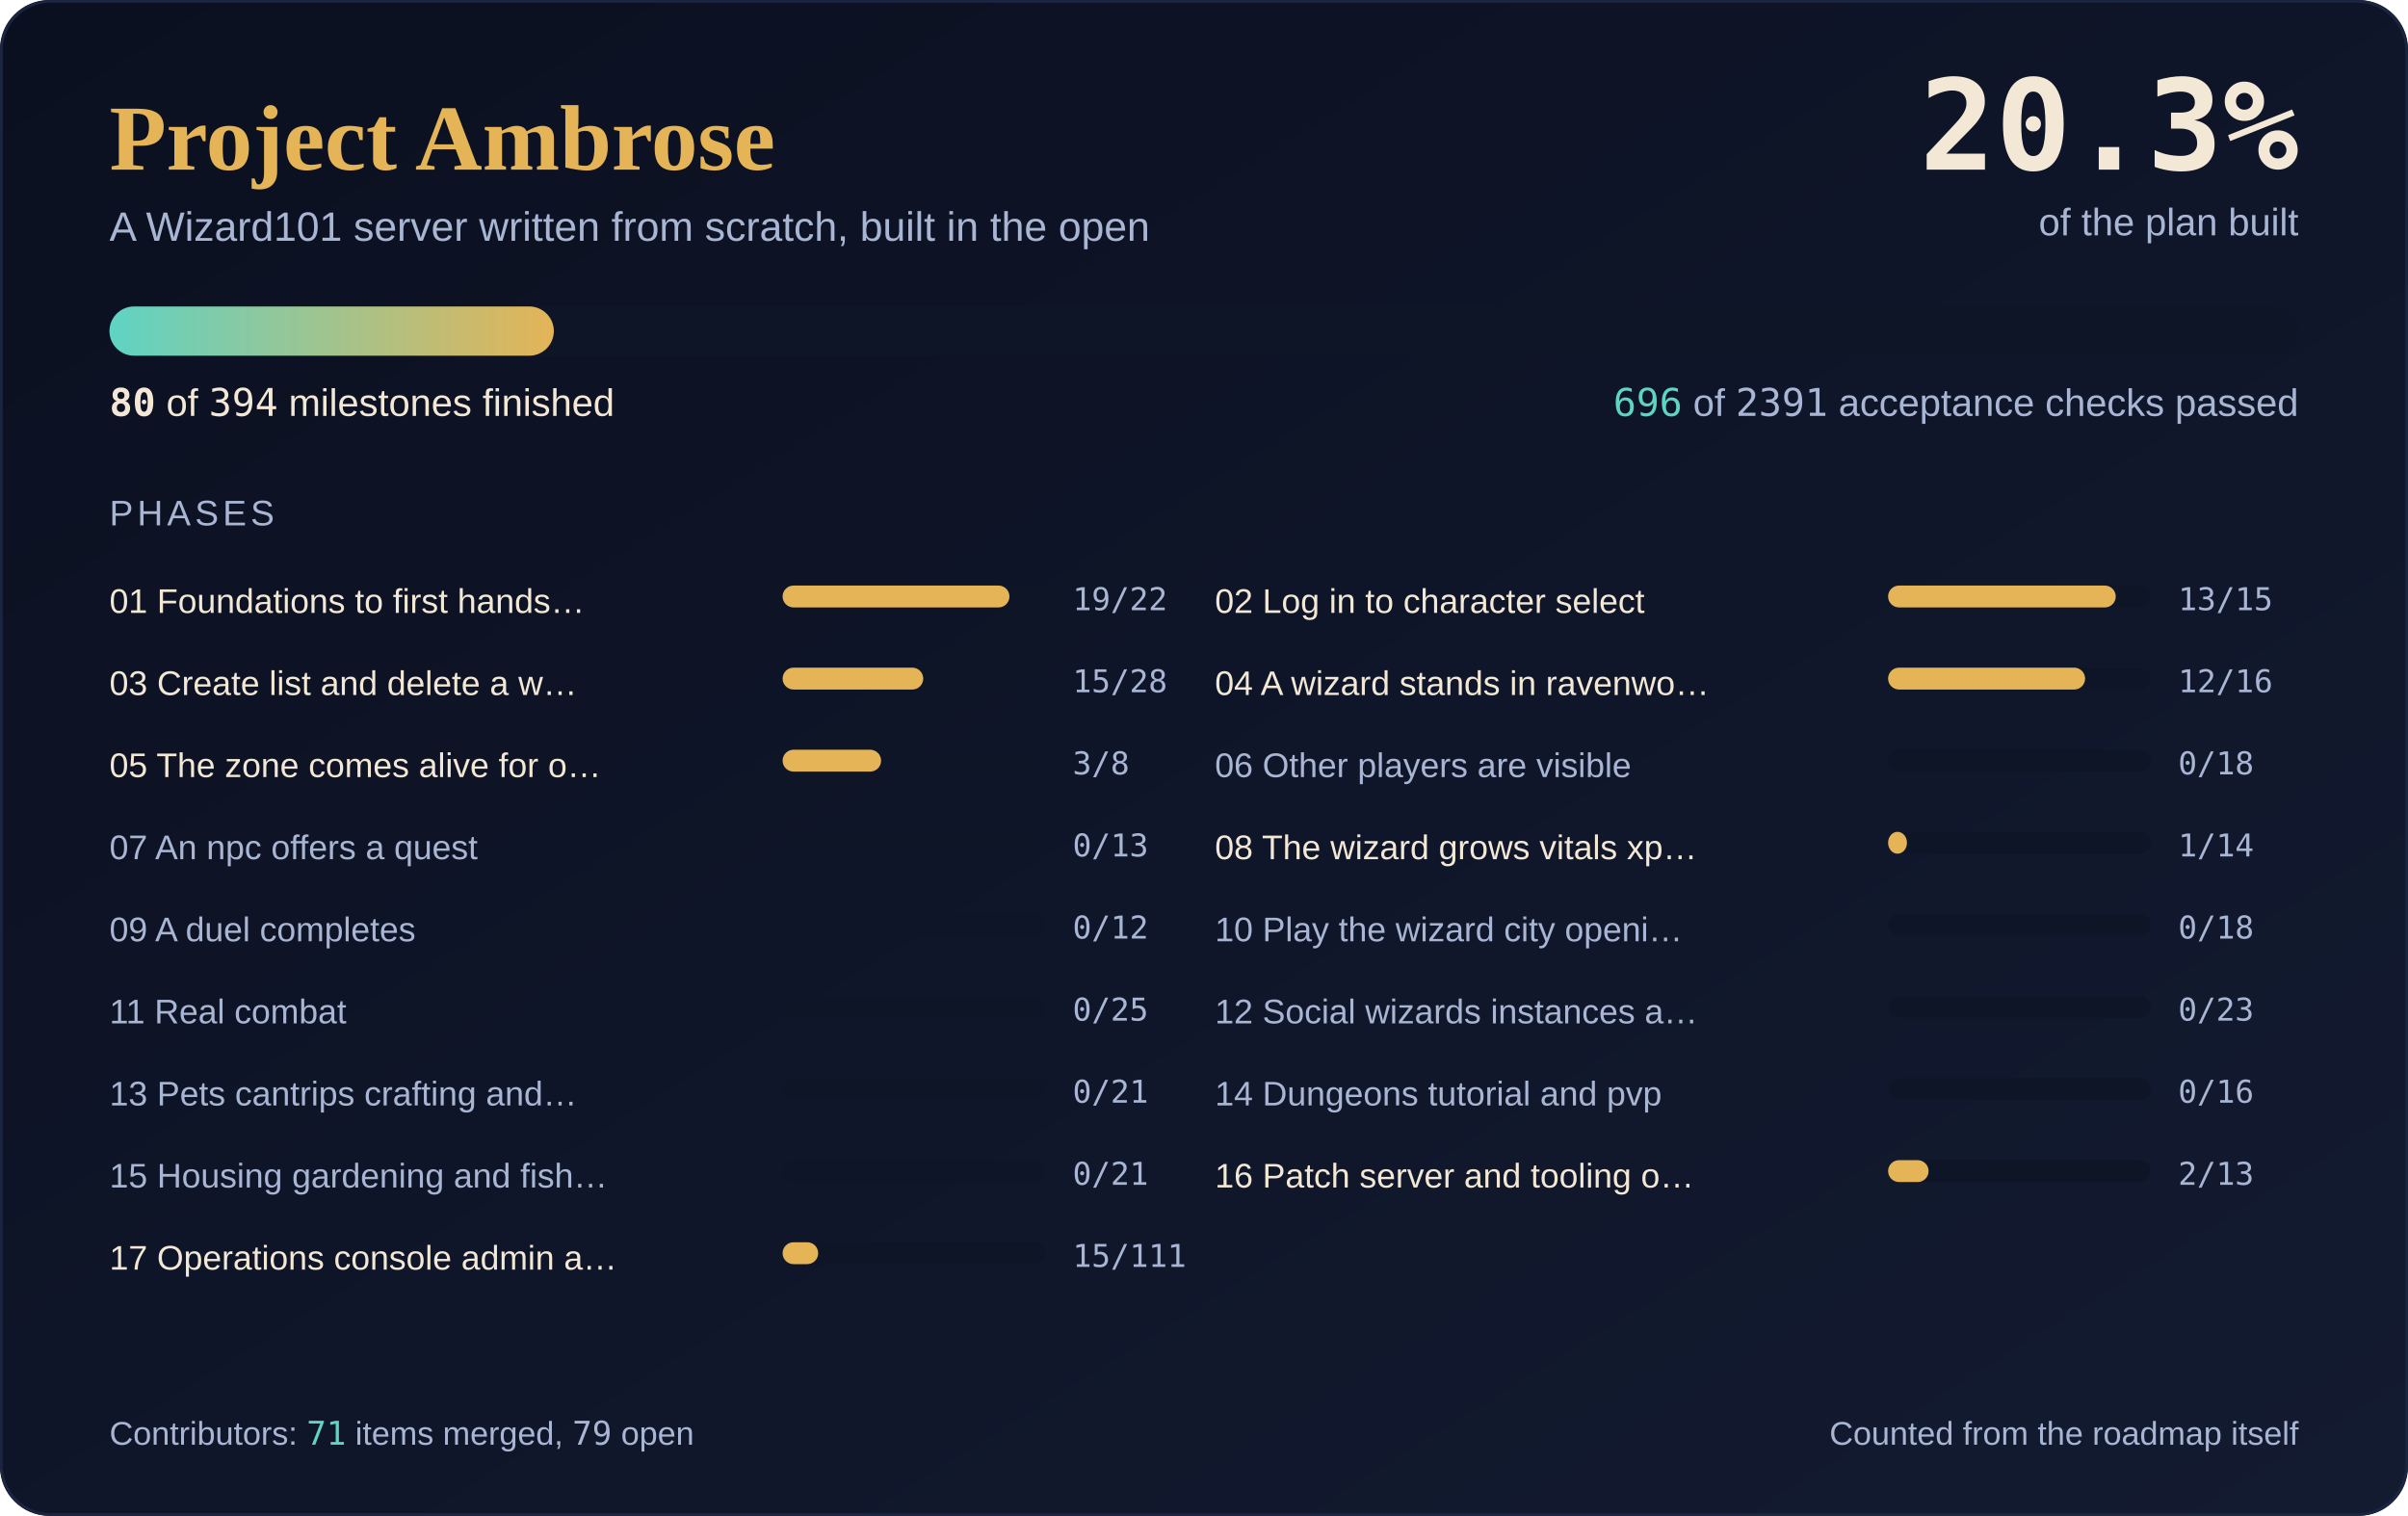
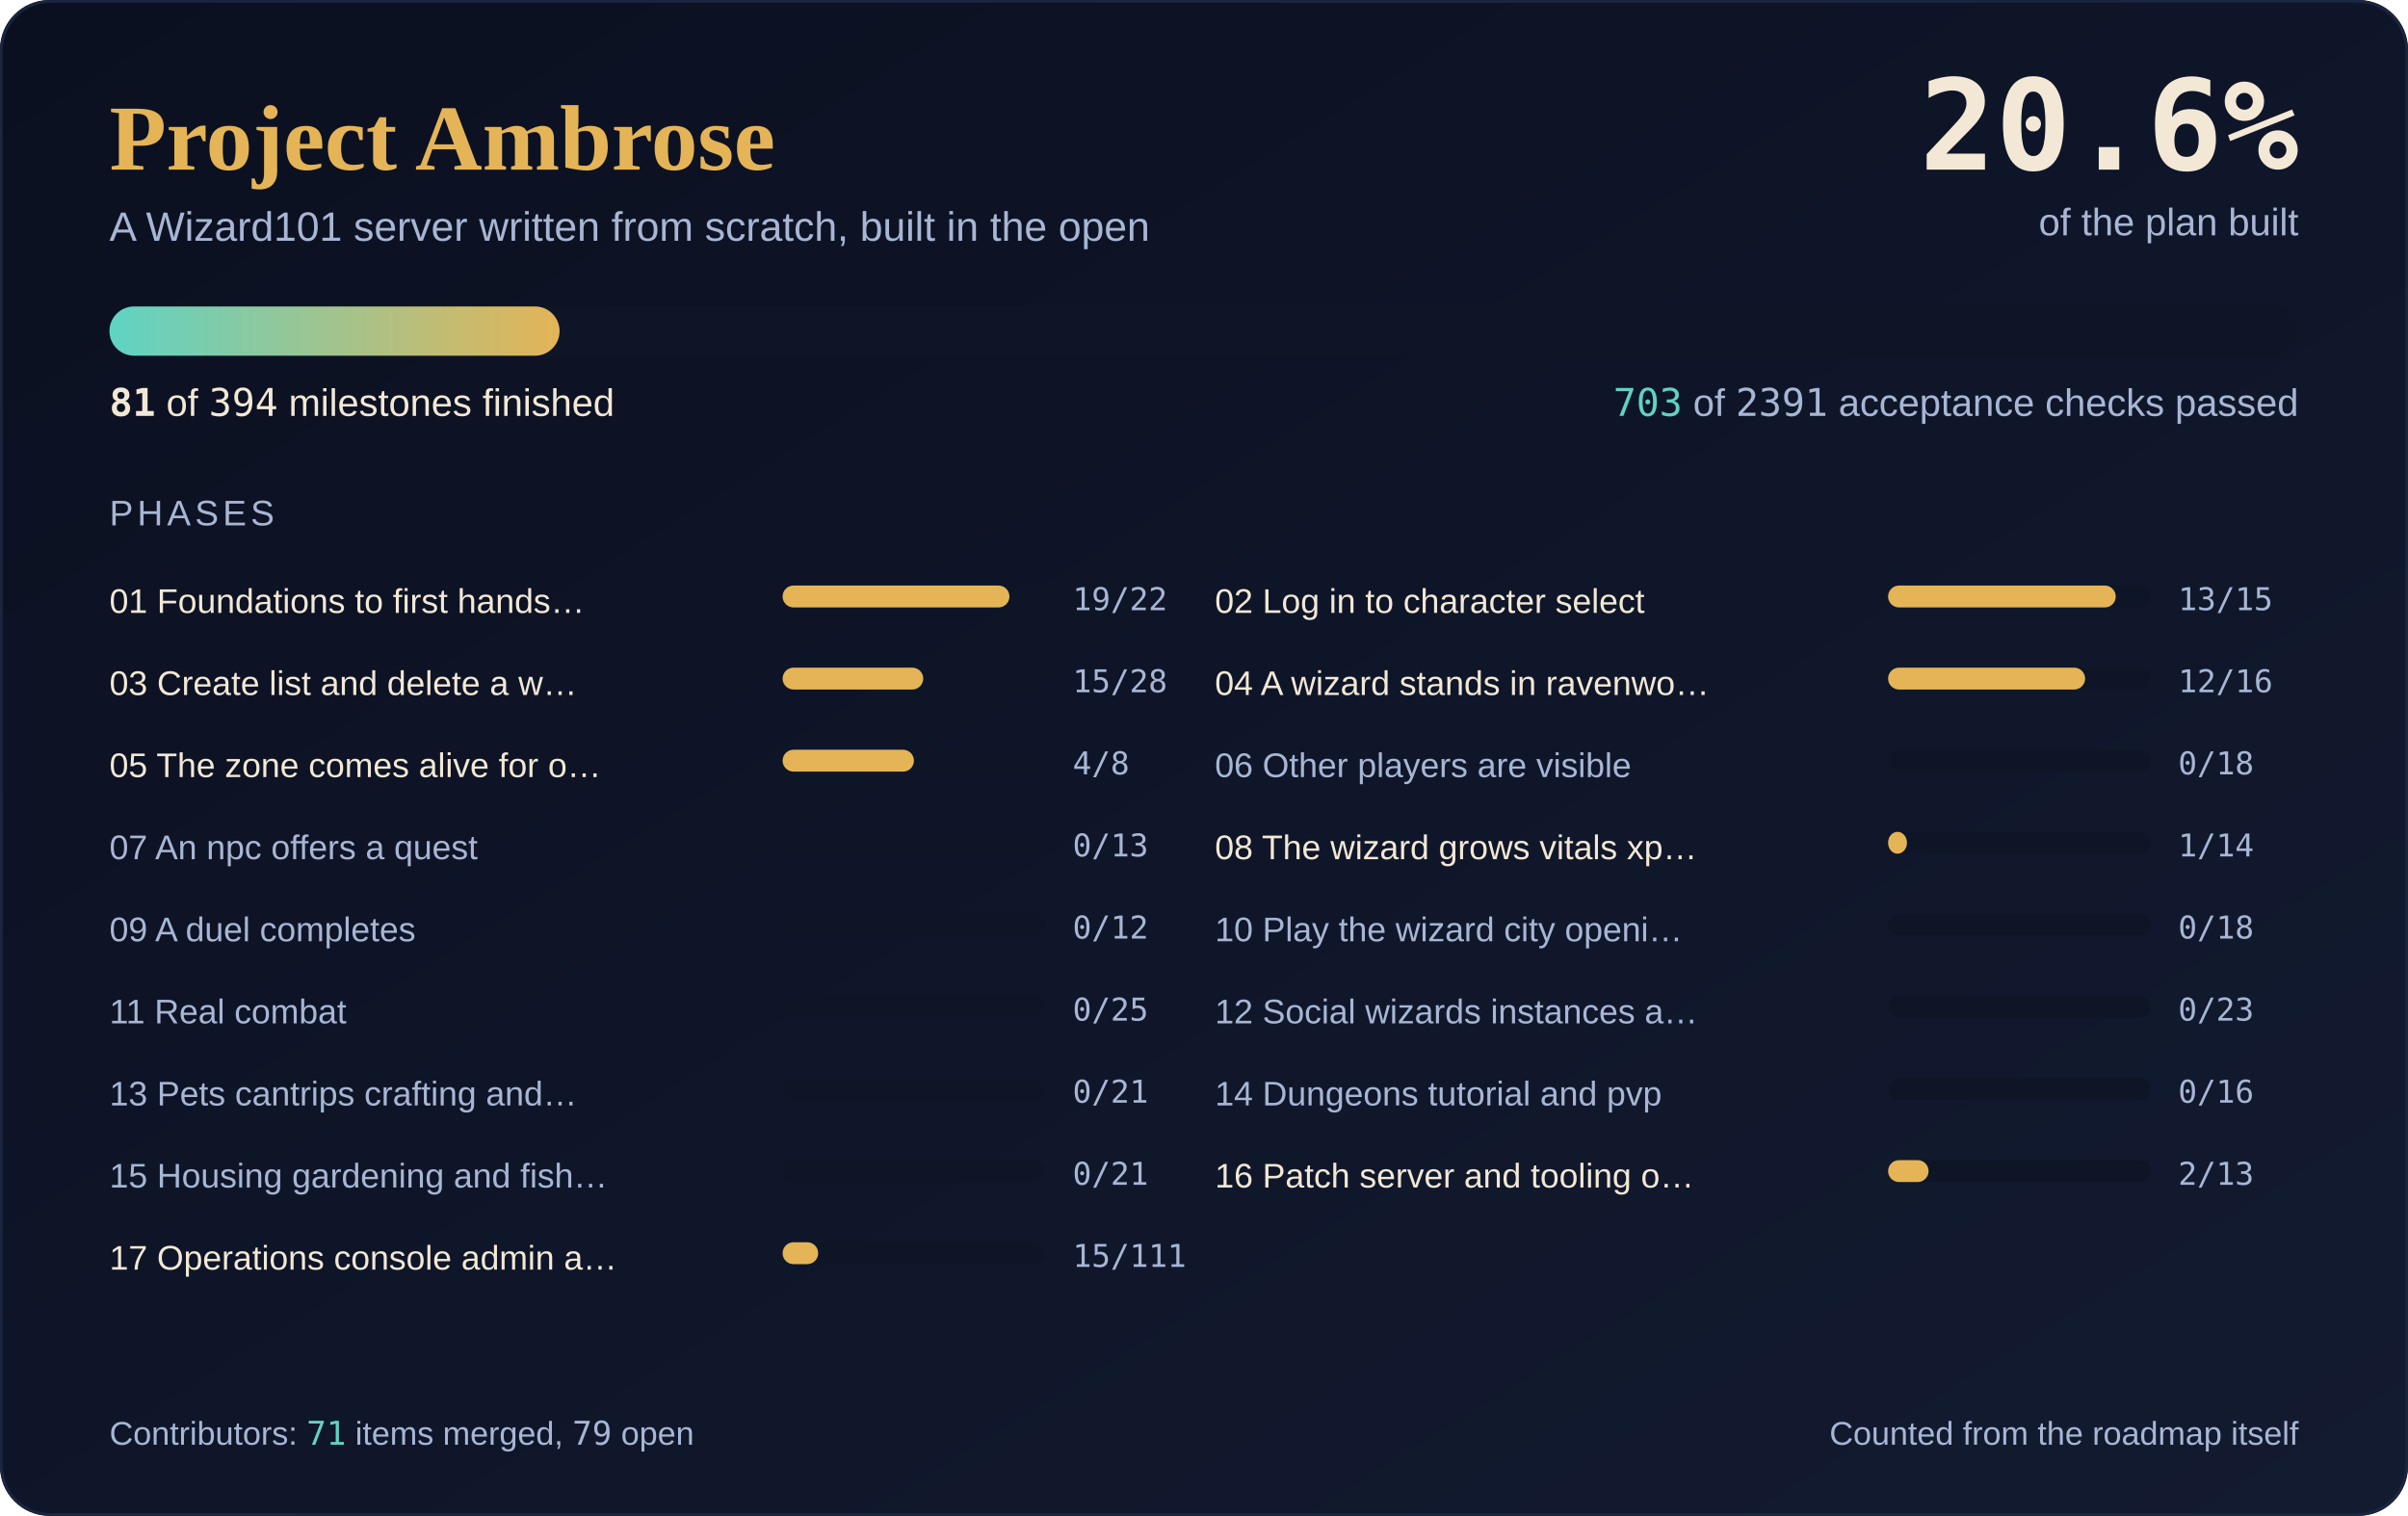
- <svg xmlns="http://www.w3.org/2000/svg" width="880" height="554" viewBox="0 0 880 554" role="img" aria-label="Project Ambrose progress: 80 of 394 milestones complete, 20.3 percent">
+ <svg xmlns="http://www.w3.org/2000/svg" width="880" height="554" viewBox="0 0 880 554" role="img" aria-label="Project Ambrose progress: 81 of 394 milestones complete, 20.6 percent">
  <defs>
    <linearGradient id="sky" x1="0" y1="0" x2="1" y2="1">
      <stop offset="0" stop-color="#0B1020" />
      <stop offset="1" stop-color="#131B31" />
    </linearGradient>
    <linearGradient id="fill" x1="0" y1="0" x2="1" y2="0">
      <stop offset="0" stop-color="#5FD3C4" />
      <stop offset="1" stop-color="#E4B457" />
    </linearGradient>
  </defs>
  <rect width="880" height="554" rx="18" fill="url(#sky)" />
  <rect x="0.5" y="0.5" width="879" height="553" rx="18" fill="none" stroke="#1B2540" />
  <text x="40" y="62" font-family="'Cormorant Garamond', Georgia, 'Times New Roman', serif" font-size="34" font-weight="600" fill="#E4B457">Project Ambrose</text>
  <text x="40" y="88" font-family="Karla, 'Segoe UI', 'Helvetica Neue', Arial, sans-serif" font-size="15" fill="#A8B6D4">A Wizard101 server written from scratch, built in the open</text>
-   <text x="840" y="62" text-anchor="end" font-family="'JetBrains Mono', Consolas, 'DejaVu Sans Mono', monospace" font-size="46" font-weight="700" fill="#F2E8D5">20.3%</text>
+   <text x="840" y="62" text-anchor="end" font-family="'JetBrains Mono', Consolas, 'DejaVu Sans Mono', monospace" font-size="46" font-weight="700" fill="#F2E8D5">20.6%</text>
  <text x="840" y="86" text-anchor="end" font-family="Karla, 'Segoe UI', 'Helvetica Neue', Arial, sans-serif" font-size="14" fill="#A8B6D4">of the plan built</text>
  <rect x="40" y="112" width="800" height="18" rx="9.0" fill="#0E1527" />
-   <rect x="40" y="112" width="162.4" height="18" rx="9.0" fill="url(#fill)" />
+   <rect x="40" y="112" width="164.5" height="18" rx="9.0" fill="url(#fill)" />
  <text x="40" y="152" font-family="Karla, 'Segoe UI', 'Helvetica Neue', Arial, sans-serif" font-size="14" fill="#F2E8D5">
-     <tspan font-family="'JetBrains Mono', Consolas, 'DejaVu Sans Mono', monospace" font-weight="700">80</tspan> of <tspan font-family="'JetBrains Mono', Consolas, 'DejaVu Sans Mono', monospace">394</tspan> milestones finished</text>
+     <tspan font-family="'JetBrains Mono', Consolas, 'DejaVu Sans Mono', monospace" font-weight="700">81</tspan> of <tspan font-family="'JetBrains Mono', Consolas, 'DejaVu Sans Mono', monospace">394</tspan> milestones finished</text>
  <text x="840" y="152" text-anchor="end" font-family="Karla, 'Segoe UI', 'Helvetica Neue', Arial, sans-serif" font-size="14" fill="#A8B6D4">
-     <tspan font-family="'JetBrains Mono', Consolas, 'DejaVu Sans Mono', monospace" fill="#5FD3C4">696</tspan> of <tspan font-family="'JetBrains Mono', Consolas, 'DejaVu Sans Mono', monospace">2391</tspan> acceptance checks passed</text>
+     <tspan font-family="'JetBrains Mono', Consolas, 'DejaVu Sans Mono', monospace" fill="#5FD3C4">703</tspan> of <tspan font-family="'JetBrains Mono', Consolas, 'DejaVu Sans Mono', monospace">2391</tspan> acceptance checks passed</text>
  <text x="40" y="192" font-family="Karla, 'Segoe UI', 'Helvetica Neue', Arial, sans-serif" font-size="13" fill="#A8B6D4" letter-spacing="1.5">PHASES</text>
  <text x="40" y="224" font-family="Karla, 'Segoe UI', 'Helvetica Neue', Arial, sans-serif" font-size="12.5" fill="#F2E8D5">01 Foundations to first hands…</text>
  <rect x="286" y="214" width="96" height="8" rx="4.0" fill="#0E1527" />
  <rect x="286" y="214" width="82.9" height="8" rx="4.0" fill="#E4B457" />
  <text x="392" y="223" font-family="'JetBrains Mono', Consolas, 'DejaVu Sans Mono', monospace" font-size="11.5" fill="#A8B6D4">19/22</text>
  <text x="444" y="224" font-family="Karla, 'Segoe UI', 'Helvetica Neue', Arial, sans-serif" font-size="12.5" fill="#F2E8D5">02 Log in to character select</text>
  <rect x="690" y="214" width="96" height="8" rx="4.0" fill="#0E1527" />
  <rect x="690" y="214" width="83.2" height="8" rx="4.0" fill="#E4B457" />
  <text x="796" y="223" font-family="'JetBrains Mono', Consolas, 'DejaVu Sans Mono', monospace" font-size="11.5" fill="#A8B6D4">13/15</text>
  <text x="40" y="254" font-family="Karla, 'Segoe UI', 'Helvetica Neue', Arial, sans-serif" font-size="12.5" fill="#F2E8D5">03 Create list and delete a w…</text>
  <rect x="286" y="244" width="96" height="8" rx="4.0" fill="#0E1527" />
  <rect x="286" y="244" width="51.4" height="8" rx="4.0" fill="#E4B457" />
  <text x="392" y="253" font-family="'JetBrains Mono', Consolas, 'DejaVu Sans Mono', monospace" font-size="11.5" fill="#A8B6D4">15/28</text>
  <text x="444" y="254" font-family="Karla, 'Segoe UI', 'Helvetica Neue', Arial, sans-serif" font-size="12.5" fill="#F2E8D5">04 A wizard stands in ravenwo…</text>
  <rect x="690" y="244" width="96" height="8" rx="4.0" fill="#0E1527" />
  <rect x="690" y="244" width="72.0" height="8" rx="4.0" fill="#E4B457" />
  <text x="796" y="253" font-family="'JetBrains Mono', Consolas, 'DejaVu Sans Mono', monospace" font-size="11.5" fill="#A8B6D4">12/16</text>
  <text x="40" y="284" font-family="Karla, 'Segoe UI', 'Helvetica Neue', Arial, sans-serif" font-size="12.5" fill="#F2E8D5">05 The zone comes alive for o…</text>
  <rect x="286" y="274" width="96" height="8" rx="4.0" fill="#0E1527" />
-   <rect x="286" y="274" width="36.0" height="8" rx="4.0" fill="#E4B457" />
-   <text x="392" y="283" font-family="'JetBrains Mono', Consolas, 'DejaVu Sans Mono', monospace" font-size="11.5" fill="#A8B6D4">3/8</text>
+   <rect x="286" y="274" width="48.0" height="8" rx="4.0" fill="#E4B457" />
+   <text x="392" y="283" font-family="'JetBrains Mono', Consolas, 'DejaVu Sans Mono', monospace" font-size="11.5" fill="#A8B6D4">4/8</text>
  <text x="444" y="284" font-family="Karla, 'Segoe UI', 'Helvetica Neue', Arial, sans-serif" font-size="12.5" fill="#A8B6D4">06 Other players are visible</text>
  <rect x="690" y="274" width="96" height="8" rx="4.0" fill="#0E1527" />
  <text x="796" y="283" font-family="'JetBrains Mono', Consolas, 'DejaVu Sans Mono', monospace" font-size="11.5" fill="#A8B6D4">0/18</text>
  <text x="40" y="314" font-family="Karla, 'Segoe UI', 'Helvetica Neue', Arial, sans-serif" font-size="12.5" fill="#A8B6D4">07 An npc offers a quest</text>
  <rect x="286" y="304" width="96" height="8" rx="4.0" fill="#0E1527" />
  <text x="392" y="313" font-family="'JetBrains Mono', Consolas, 'DejaVu Sans Mono', monospace" font-size="11.5" fill="#A8B6D4">0/13</text>
  <text x="444" y="314" font-family="Karla, 'Segoe UI', 'Helvetica Neue', Arial, sans-serif" font-size="12.5" fill="#F2E8D5">08 The wizard grows vitals xp…</text>
  <rect x="690" y="304" width="96" height="8" rx="4.0" fill="#0E1527" />
  <rect x="690" y="304" width="6.9" height="8" rx="4.0" fill="#E4B457" />
  <text x="796" y="313" font-family="'JetBrains Mono', Consolas, 'DejaVu Sans Mono', monospace" font-size="11.5" fill="#A8B6D4">1/14</text>
  <text x="40" y="344" font-family="Karla, 'Segoe UI', 'Helvetica Neue', Arial, sans-serif" font-size="12.5" fill="#A8B6D4">09 A duel completes</text>
  <rect x="286" y="334" width="96" height="8" rx="4.0" fill="#0E1527" />
  <text x="392" y="343" font-family="'JetBrains Mono', Consolas, 'DejaVu Sans Mono', monospace" font-size="11.5" fill="#A8B6D4">0/12</text>
  <text x="444" y="344" font-family="Karla, 'Segoe UI', 'Helvetica Neue', Arial, sans-serif" font-size="12.5" fill="#A8B6D4">10 Play the wizard city openi…</text>
  <rect x="690" y="334" width="96" height="8" rx="4.0" fill="#0E1527" />
  <text x="796" y="343" font-family="'JetBrains Mono', Consolas, 'DejaVu Sans Mono', monospace" font-size="11.5" fill="#A8B6D4">0/18</text>
  <text x="40" y="374" font-family="Karla, 'Segoe UI', 'Helvetica Neue', Arial, sans-serif" font-size="12.5" fill="#A8B6D4">11 Real combat</text>
  <rect x="286" y="364" width="96" height="8" rx="4.0" fill="#0E1527" />
  <text x="392" y="373" font-family="'JetBrains Mono', Consolas, 'DejaVu Sans Mono', monospace" font-size="11.5" fill="#A8B6D4">0/25</text>
  <text x="444" y="374" font-family="Karla, 'Segoe UI', 'Helvetica Neue', Arial, sans-serif" font-size="12.5" fill="#A8B6D4">12 Social wizards instances a…</text>
  <rect x="690" y="364" width="96" height="8" rx="4.0" fill="#0E1527" />
  <text x="796" y="373" font-family="'JetBrains Mono', Consolas, 'DejaVu Sans Mono', monospace" font-size="11.5" fill="#A8B6D4">0/23</text>
  <text x="40" y="404" font-family="Karla, 'Segoe UI', 'Helvetica Neue', Arial, sans-serif" font-size="12.5" fill="#A8B6D4">13 Pets cantrips crafting and…</text>
  <rect x="286" y="394" width="96" height="8" rx="4.0" fill="#0E1527" />
  <text x="392" y="403" font-family="'JetBrains Mono', Consolas, 'DejaVu Sans Mono', monospace" font-size="11.5" fill="#A8B6D4">0/21</text>
  <text x="444" y="404" font-family="Karla, 'Segoe UI', 'Helvetica Neue', Arial, sans-serif" font-size="12.5" fill="#A8B6D4">14 Dungeons tutorial and pvp</text>
  <rect x="690" y="394" width="96" height="8" rx="4.0" fill="#0E1527" />
  <text x="796" y="403" font-family="'JetBrains Mono', Consolas, 'DejaVu Sans Mono', monospace" font-size="11.5" fill="#A8B6D4">0/16</text>
  <text x="40" y="434" font-family="Karla, 'Segoe UI', 'Helvetica Neue', Arial, sans-serif" font-size="12.5" fill="#A8B6D4">15 Housing gardening and fish…</text>
  <rect x="286" y="424" width="96" height="8" rx="4.0" fill="#0E1527" />
  <text x="392" y="433" font-family="'JetBrains Mono', Consolas, 'DejaVu Sans Mono', monospace" font-size="11.5" fill="#A8B6D4">0/21</text>
  <text x="444" y="434" font-family="Karla, 'Segoe UI', 'Helvetica Neue', Arial, sans-serif" font-size="12.5" fill="#F2E8D5">16 Patch server and tooling o…</text>
  <rect x="690" y="424" width="96" height="8" rx="4.0" fill="#0E1527" />
  <rect x="690" y="424" width="14.8" height="8" rx="4.0" fill="#E4B457" />
  <text x="796" y="433" font-family="'JetBrains Mono', Consolas, 'DejaVu Sans Mono', monospace" font-size="11.5" fill="#A8B6D4">2/13</text>
  <text x="40" y="464" font-family="Karla, 'Segoe UI', 'Helvetica Neue', Arial, sans-serif" font-size="12.5" fill="#F2E8D5">17 Operations console admin a…</text>
  <rect x="286" y="454" width="96" height="8" rx="4.0" fill="#0E1527" />
  <rect x="286" y="454" width="13.0" height="8" rx="4.0" fill="#E4B457" />
  <text x="392" y="463" font-family="'JetBrains Mono', Consolas, 'DejaVu Sans Mono', monospace" font-size="11.5" fill="#A8B6D4">15/111</text>
  <text x="40" y="528" font-family="Karla, 'Segoe UI', 'Helvetica Neue', Arial, sans-serif" font-size="12" fill="#A8B6D4">Contributors: <tspan font-family="'JetBrains Mono', Consolas, 'DejaVu Sans Mono', monospace" fill="#5FD3C4">71</tspan> items merged, <tspan font-family="'JetBrains Mono', Consolas, 'DejaVu Sans Mono', monospace">79</tspan> open</text>
  <text x="840" y="528" text-anchor="end" font-family="Karla, 'Segoe UI', 'Helvetica Neue', Arial, sans-serif" font-size="12" fill="#A8B6D4">Counted from the roadmap itself</text>
</svg>
